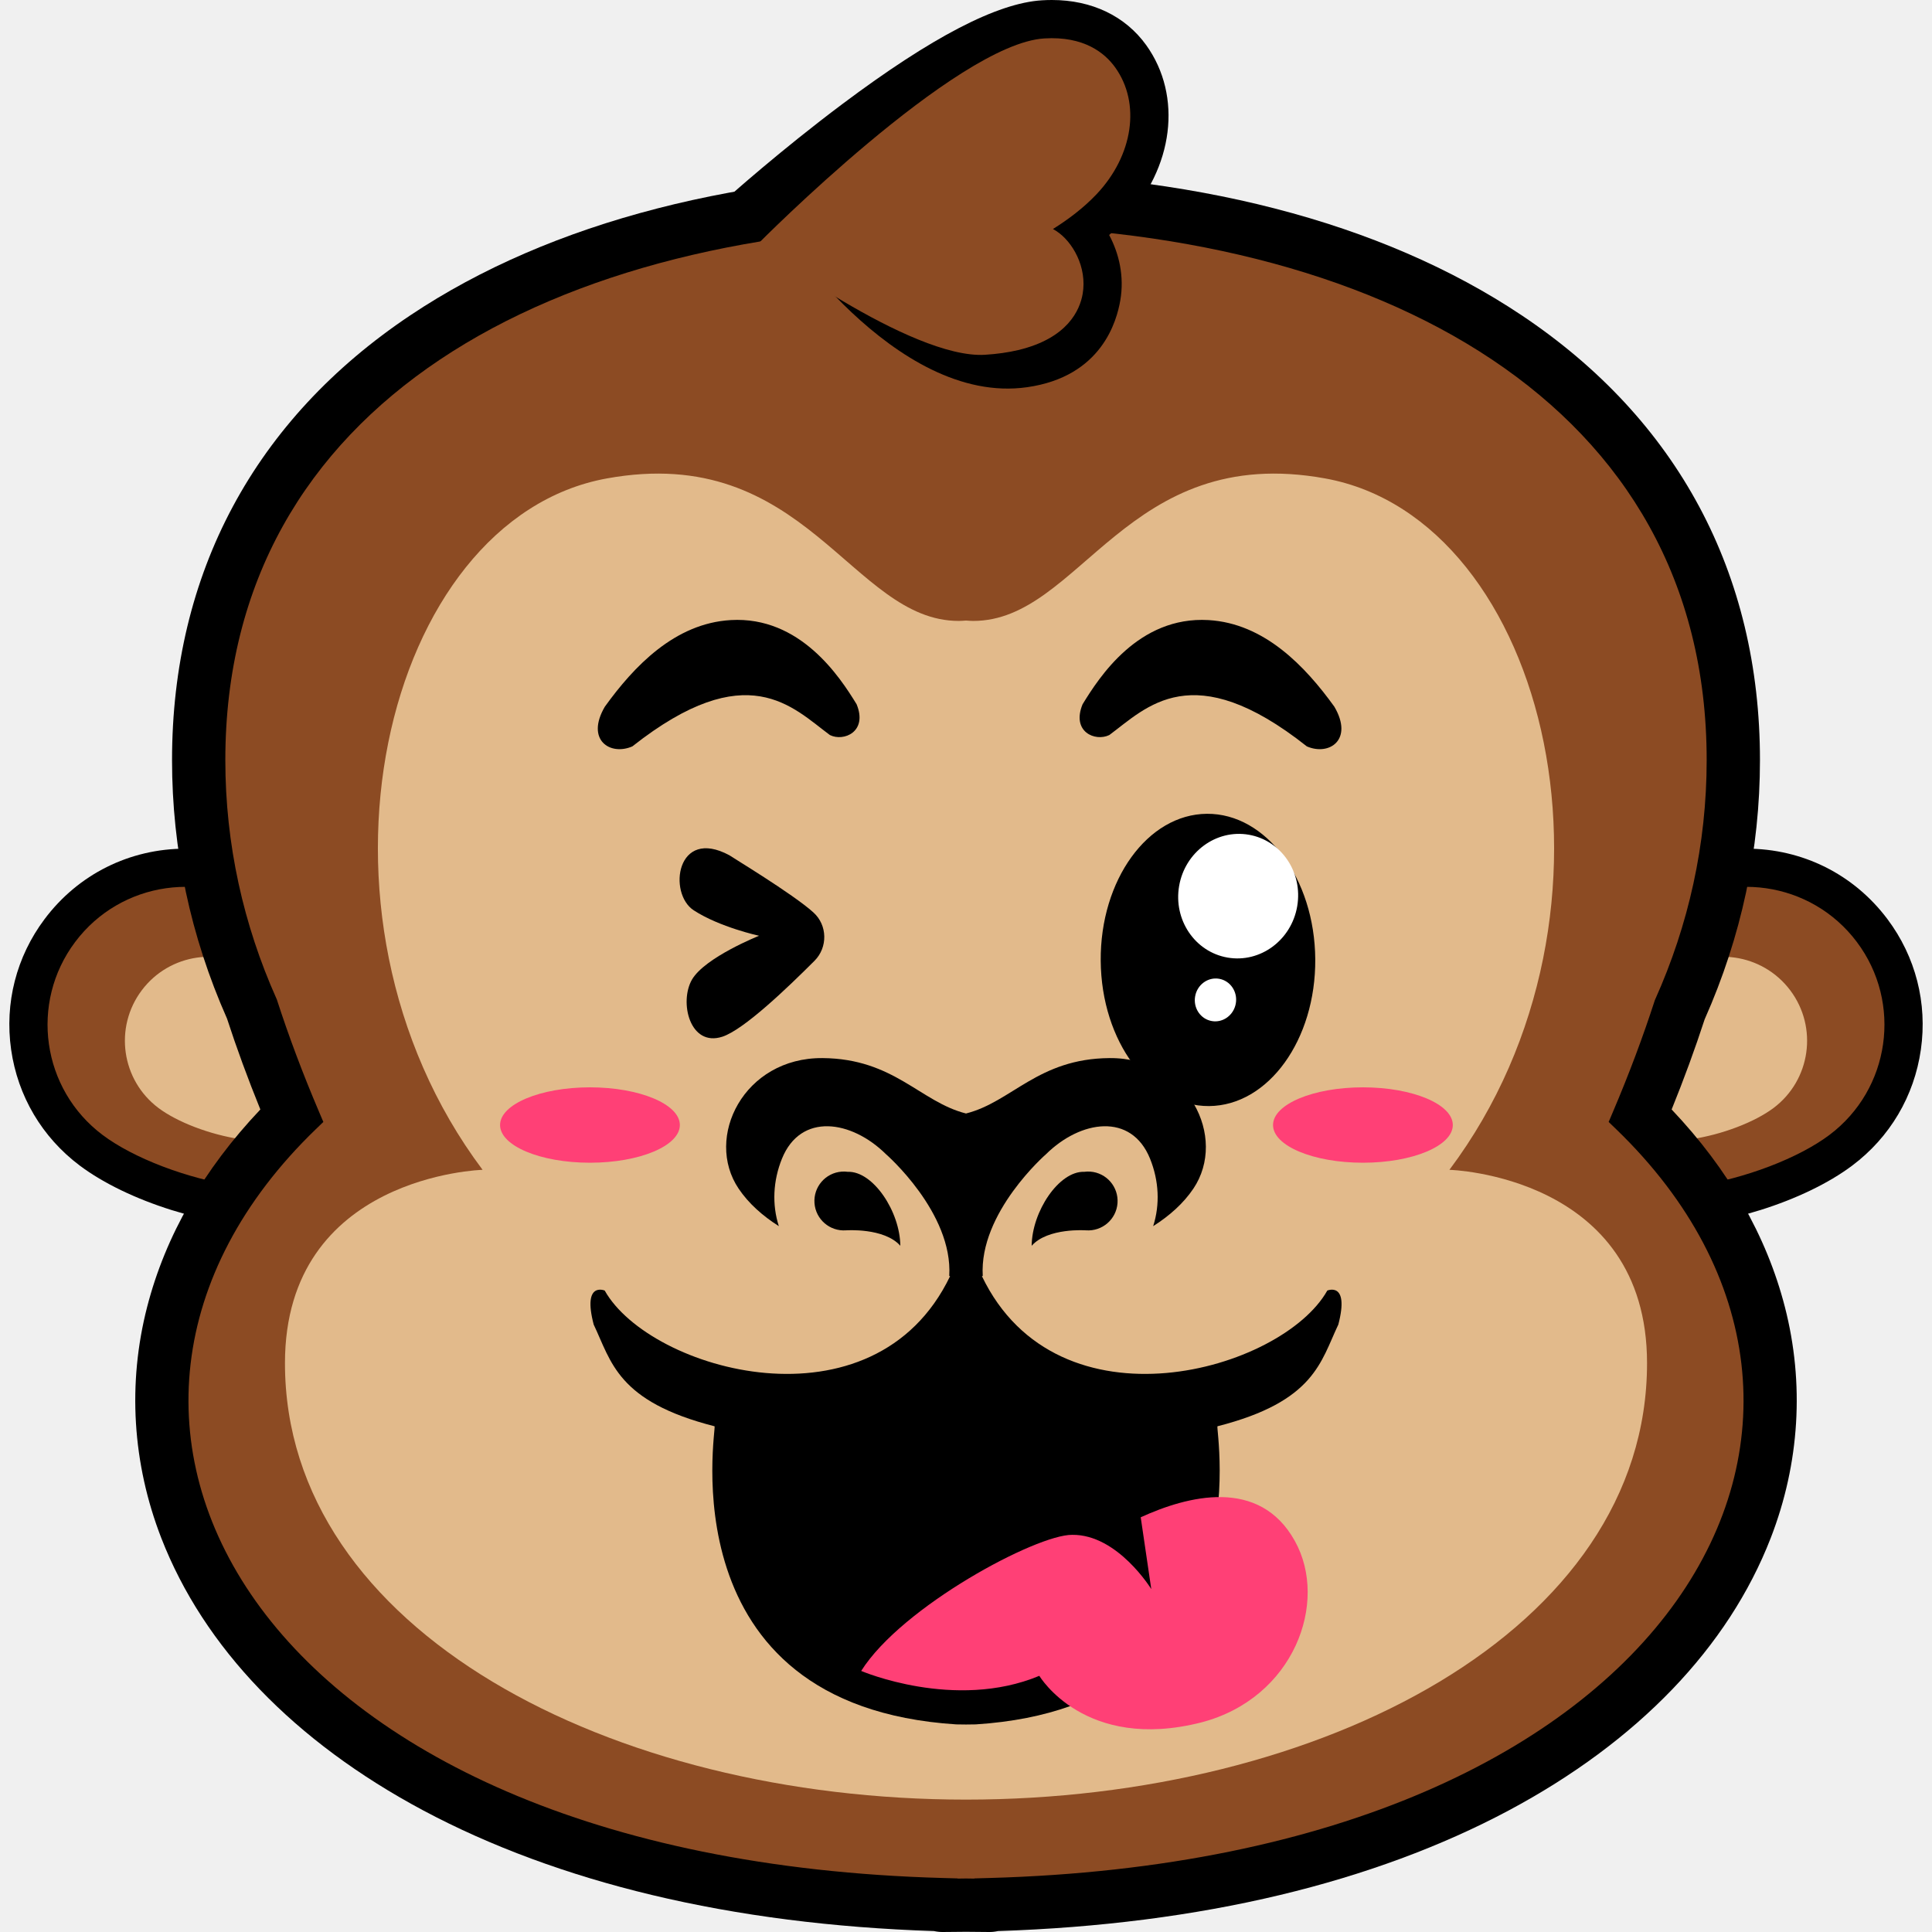
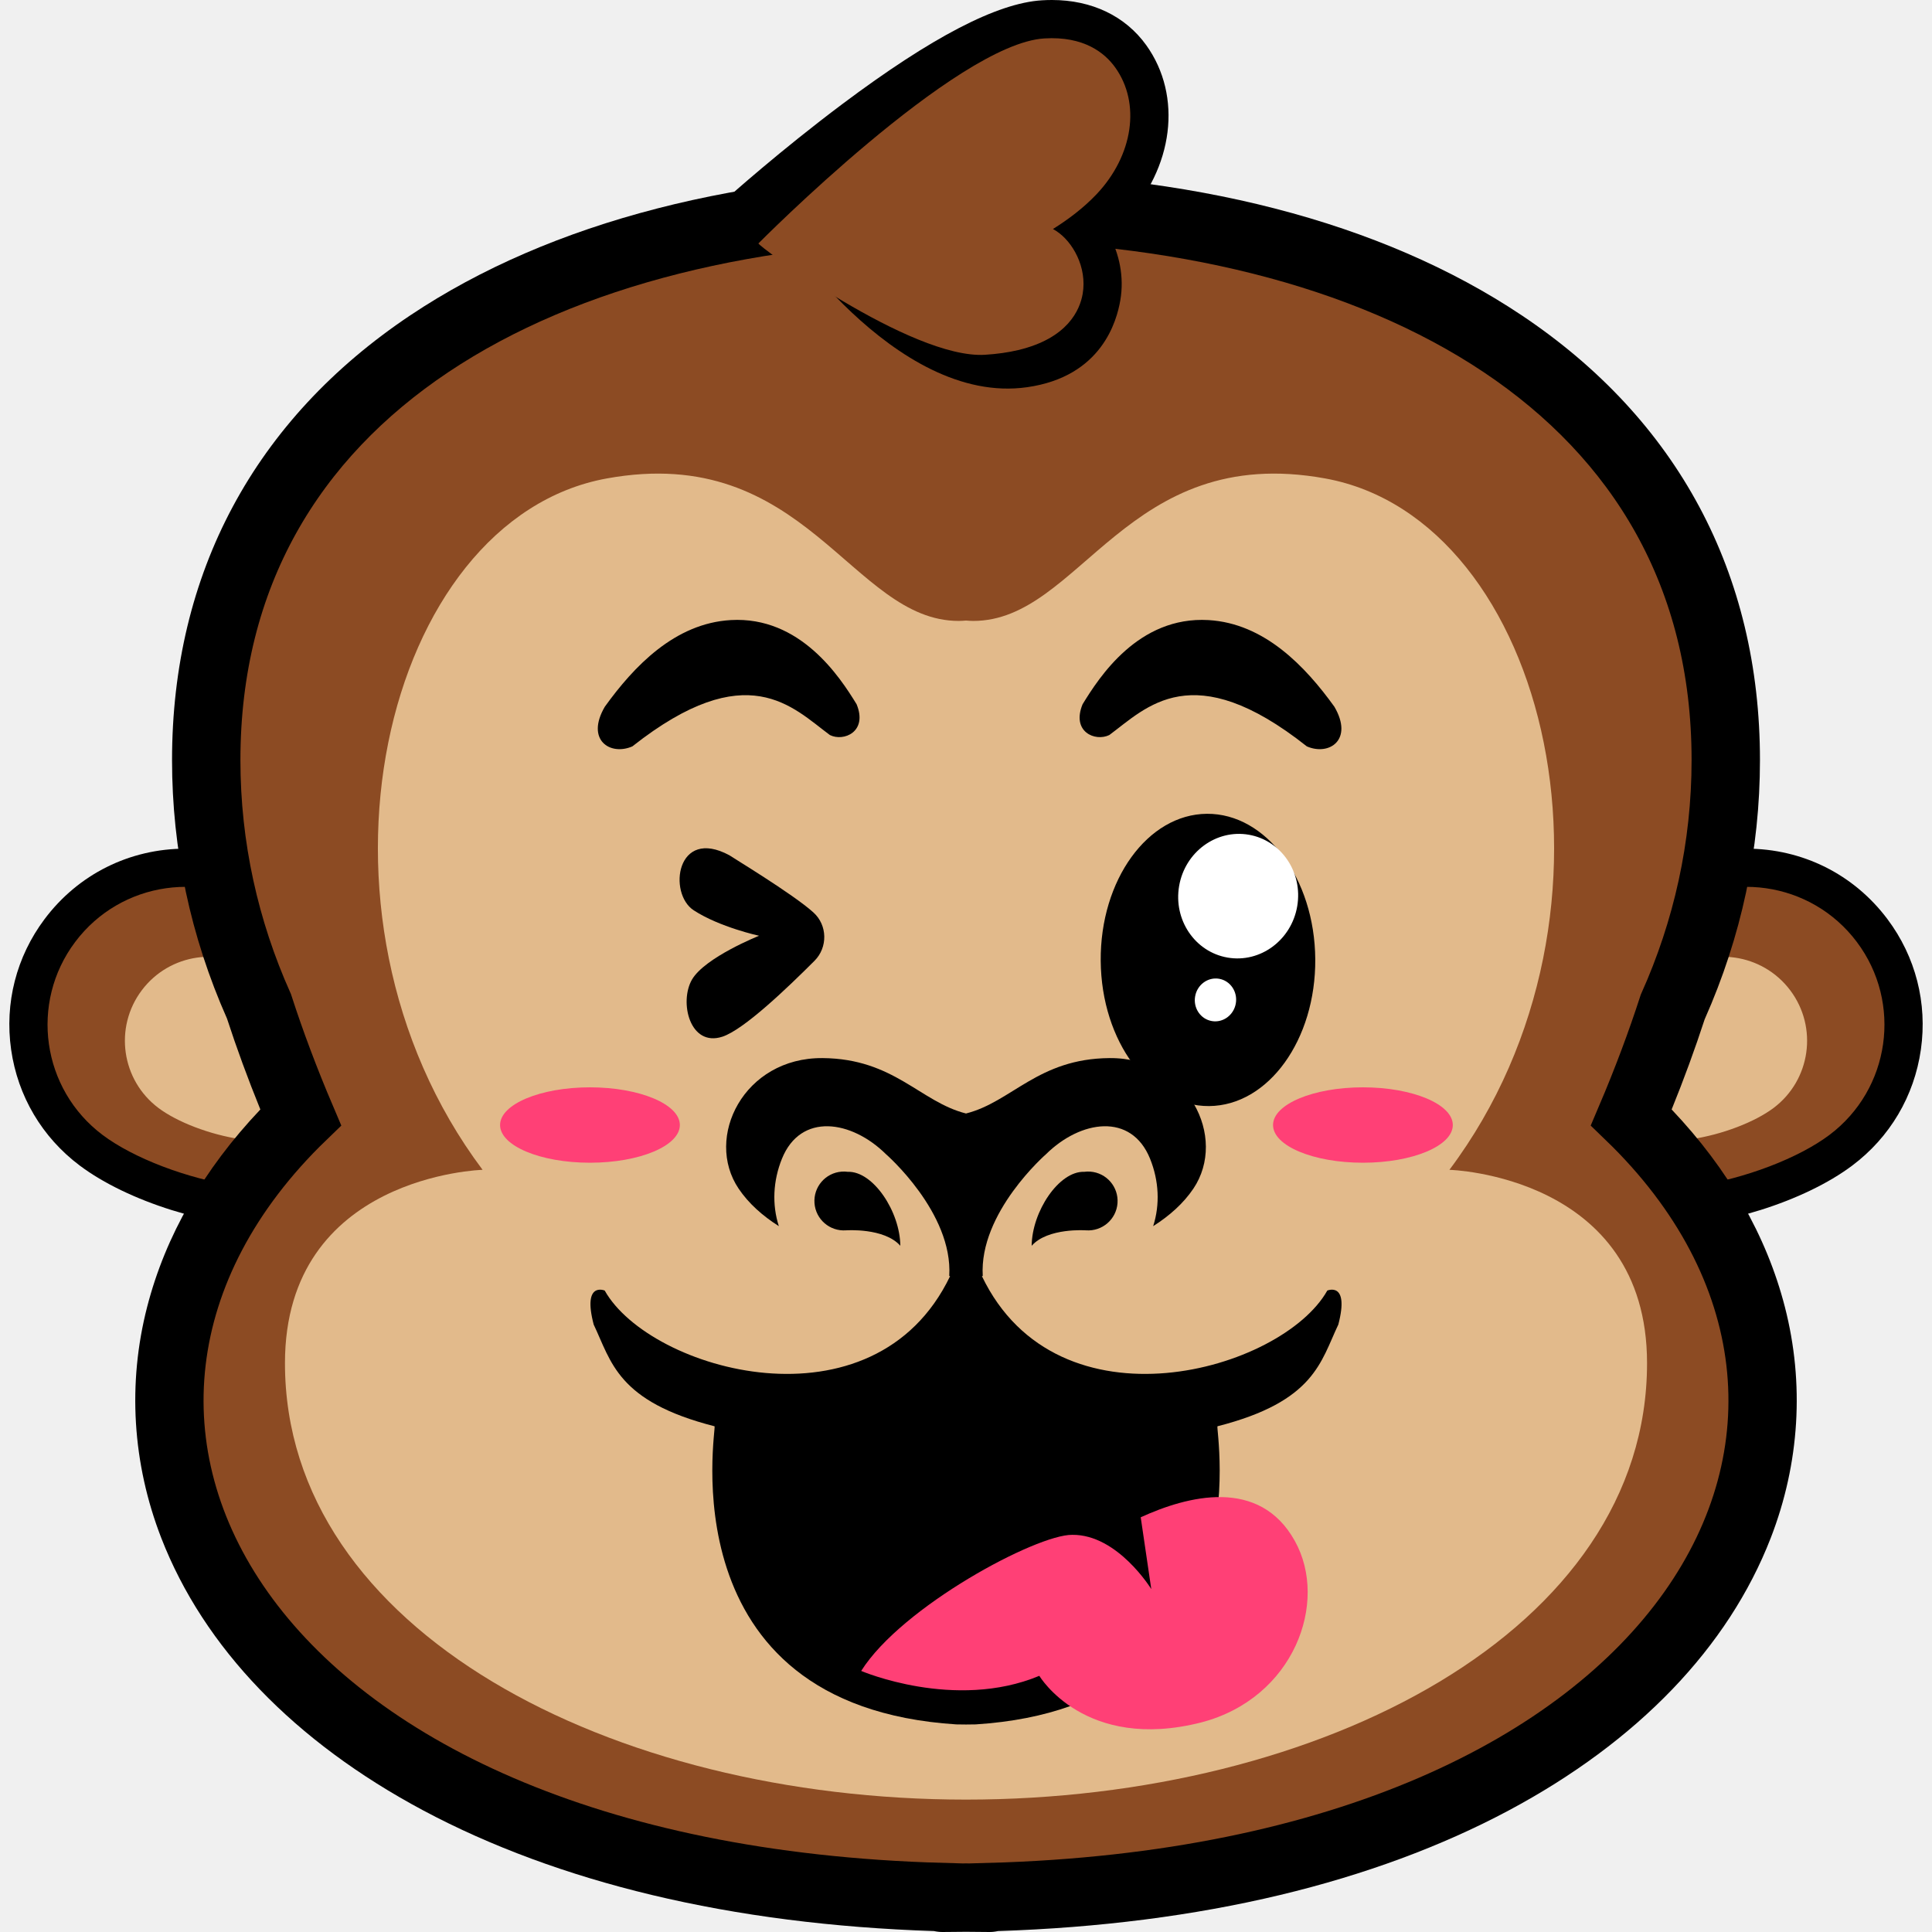
- <svg xmlns="http://www.w3.org/2000/svg" width="512" height="512" viewBox="0 0 512 512" fill="none">
+ <svg xmlns="http://www.w3.org/2000/svg" width="256" height="256" viewBox="0 0 256 256" fill="none">
  <g clip-path="url(#clip0_1101_2)">
-     <path d="M500.174 243.553C491.277 231.702 477.666 224.904 462.831 224.904H462.83C452.667 224.904 442.99 228.136 434.846 234.25C425.215 241.48 414.921 255.063 408.623 268.856C400.37 286.927 400.088 302.558 407.832 312.873C412.088 318.543 420.874 325.303 438.553 325.303C456.193 325.303 478.196 318.397 490.872 308.881C500.839 301.398 507.296 290.482 509.053 278.144C510.81 265.805 507.658 253.521 500.174 243.553Z" fill="black" />
-     <path d="M77.154 234.25C69.009 228.136 59.332 224.904 49.17 224.904C34.335 224.904 20.724 231.702 11.826 243.555C4.344 253.522 1.191 265.806 2.948 278.146C4.705 290.485 11.162 301.401 21.13 308.883C33.805 318.398 55.808 325.305 73.447 325.305C91.126 325.305 99.911 318.544 104.169 312.874C111.912 302.56 111.631 286.928 103.378 268.859C97.078 255.063 86.785 241.479 77.154 234.25Z" fill="black" />
-     <path d="M484.795 300.788C468.655 312.904 428.041 322.936 415.926 306.798C403.81 290.66 424.783 254.46 440.921 242.344C457.06 230.229 479.965 233.491 492.08 249.63C504.195 265.769 500.933 288.673 484.795 300.788Z" fill="#8C4B23" />
-     <path d="M470.001 293.632C460.165 301.017 435.412 307.131 428.029 297.295C420.646 287.458 433.427 265.397 443.262 258.014C453.098 250.63 467.057 252.618 474.441 262.454C481.823 272.291 479.836 286.249 470.001 293.632Z" fill="#E2BA8B" />
-     <path d="M27.205 300.788C43.343 312.904 83.959 322.936 96.074 306.798C108.189 290.66 87.217 254.46 71.078 242.344C54.938 230.229 32.034 233.491 19.919 249.63C7.805 265.768 11.066 288.673 27.205 300.788Z" fill="#8C4B23" />
-     <path d="M41.999 293.632C51.835 301.017 76.588 307.131 83.971 297.295C91.354 287.458 78.573 265.397 68.738 258.014C58.902 250.63 44.944 252.618 37.559 262.454C30.176 272.291 32.164 286.249 41.999 293.632Z" fill="#E2BA8B" />
-     <path d="M473.004 346.329C468.15 327.485 458.07 309.917 443.001 294.021C446.261 285.983 449.195 277.971 451.755 270.118C461.477 248.254 466.408 225.151 466.408 201.443C466.408 151.935 444.567 111.169 403.248 83.55C366.1 58.72 315.183 45.596 256 45.596C196.817 45.596 145.901 58.72 108.753 83.552C67.434 111.17 45.593 151.936 45.593 201.444C45.593 225.088 50.495 248.131 60.163 269.939C62.708 277.759 65.67 285.833 68.998 294.024C53.931 309.919 43.851 327.488 38.998 346.33C33.773 366.614 35.065 387.792 42.736 407.572C53.991 436.592 78.025 461.575 112.241 479.822C130.033 489.309 150.385 496.833 172.734 502.183C195.689 507.679 220.838 510.894 247.519 511.748C248.246 511.914 249.002 512.001 249.779 512.001C251.639 512.001 253.468 511.976 255.237 511.95L256 511.939L256.763 511.95C258.532 511.975 260.361 512.001 262.221 512.001C262.999 512.001 263.755 511.914 264.482 511.748C291.162 510.894 316.312 507.678 339.267 502.183C361.615 496.833 381.967 489.309 399.762 479.822C433.977 461.576 458.011 436.592 469.266 407.572C476.936 387.791 478.229 366.613 473.004 346.329Z" fill="black" />
-     <path d="M429.229 295.576L428.69 296.843L429.681 297.799C449.79 317.198 460.893 339.134 463.469 361.143C466.045 383.144 460.12 405.379 445.892 425.437C417.412 465.59 355.532 497.119 262.166 499.689L260.222 499.743V499.869C259.208 499.86 258.198 499.846 257.182 499.832C256.798 499.827 256.413 499.821 256.027 499.816L256.001 499.816L255.974 499.816C255.662 499.821 255.352 499.825 255.042 499.829C253.952 499.845 252.868 499.86 251.781 499.869V499.743L249.836 499.689C156.469 497.119 94.589 465.59 66.109 425.437C51.882 405.379 45.956 383.144 48.532 361.143C51.108 339.134 62.211 317.198 82.32 297.799L83.311 296.843L82.772 295.576C78.317 285.118 74.594 275.166 71.529 265.694L71.496 265.592L71.452 265.494C62.584 245.658 57.715 224.052 57.715 201.444C57.715 153.341 79.757 117.512 115.488 93.629C151.302 69.69 200.944 57.717 256 57.717C311.056 57.717 360.698 69.69 396.512 93.629C432.243 117.512 454.285 153.341 454.285 201.444C454.285 224.117 449.386 245.779 440.47 265.663L440.426 265.761L440.392 265.864C437.336 275.294 433.659 285.174 429.229 295.576Z" fill="#8C4B23" stroke="black" stroke-width="4" />
-     <path d="M384.111 310.014C435.375 241.674 410.47 137.592 351.224 126.797C298.437 117.179 286.448 164.551 257.937 164.551C257.284 164.551 256.643 164.502 256 164.454C255.357 164.502 254.716 164.551 254.064 164.551C225.553 164.551 213.564 117.179 160.777 126.797C101.531 137.593 76.625 241.674 127.89 310.014C127.89 310.014 75.518 311.43 75.518 361.258C75.518 432.122 161.953 476.915 256 476.915C350.046 476.915 436.483 432.121 436.483 361.258C436.483 311.431 384.111 310.014 384.111 310.014Z" fill="#E2BA8B" />
-     <path d="M351.748 342.012C339.776 363.31 280.381 380.241 260.21 338.18L260.442 338.165C259.405 321.361 277.217 305.864 277.217 305.864C286.389 296.823 299.811 294.788 304.776 307.069C307.141 312.918 307.44 319.22 305.602 324.946C309.891 322.218 313.593 318.952 316.249 315.014C325.394 301.451 314.887 280.246 294.025 280.404C275.063 280.547 268.151 292.025 256 295.086C243.851 292.026 236.938 280.547 217.976 280.404C197.114 280.247 186.606 301.451 195.752 315.014C198.408 318.952 202.109 322.217 206.399 324.946C204.562 319.22 204.86 312.918 207.226 307.069C212.19 294.787 225.613 296.823 234.784 305.864C234.784 305.864 252.597 321.362 251.559 338.165L251.792 338.18C231.619 380.241 172.225 363.31 160.254 342.012C160.254 342.012 154.315 339.477 157.335 351.024C162.021 360.842 163.55 371.402 189.363 377.978C190.01 378.145 176.098 452.02 253.419 456.981C254.09 457.025 257.914 457.025 258.585 456.981C335.906 452.021 321.993 378.145 322.641 377.978C348.454 371.402 349.982 360.842 354.669 351.024C357.686 339.478 351.748 342.012 351.748 342.012Z" fill="black" />
-     <path d="M319.842 215.666C335.542 215.549 348.398 232.793 348.557 254.182C348.714 275.57 336.116 293.003 320.415 293.119C304.715 293.234 291.858 275.99 291.701 254.602C291.543 233.214 304.143 215.783 319.842 215.666Z" fill="black" />
-     <path d="M312.479 234.798C314.026 225.806 322.286 219.721 330.927 221.208C339.569 222.694 345.321 231.188 343.773 240.18C342.228 249.172 333.968 255.257 325.327 253.77C316.685 252.283 310.933 243.789 312.479 234.798Z" fill="white" />
-     <path d="M316.72 264.062C317.251 260.966 320.099 258.874 323.075 259.385C326.052 259.898 328.036 262.822 327.504 265.915C326.972 269.01 324.127 271.104 321.148 270.591C318.169 270.079 316.187 267.156 316.72 264.062Z" fill="white" />
-     <path d="M320.258 164.328C301.699 163.255 291.294 179.454 286.894 186.641C283.89 193.936 290.221 196.617 293.976 194.795C303.845 187.499 315.967 173.769 346.327 197.799C352.226 200.372 358.771 196.082 353.621 187.286C345.897 176.557 335.063 165.186 320.258 164.328Z" fill="black" />
-     <path d="M160.286 187.285C155.136 196.081 161.681 200.372 167.581 197.798C198.048 173.768 210.063 187.499 219.932 194.794C223.58 196.617 230.016 193.935 227.012 186.64C222.613 179.452 212.1 163.254 193.649 164.327C178.844 165.186 168.009 176.557 160.286 187.285Z" fill="black" />
-     <path d="M287.326 310.544C287.852 310.475 288.389 310.452 288.943 310.493C293.237 310.81 296.466 314.546 296.153 318.842C295.838 323.137 292.099 326.364 287.804 326.052C287.804 326.052 277.671 325.309 273.404 330.143C273.482 321.073 280.626 310.318 287.326 310.544Z" fill="black" />
-     <path d="M238.596 330.143C234.33 325.309 224.197 326.052 224.197 326.052C219.901 326.364 216.163 323.137 215.847 318.842C215.535 314.546 218.762 310.809 223.058 310.493C223.611 310.452 224.148 310.474 224.674 310.544C231.373 310.318 238.518 321.073 238.596 330.143Z" fill="black" />
-     <path d="M297.981 58.396C311.047 44.546 313.428 25.464 303.775 11.985C298.227 4.253 289.343 0 278.753 0H278.751C277.893 0 277.012 0.027 276.13 0.082C264.251 0.815 246.962 9.797 223.274 27.543C206.714 39.948 193.287 51.984 192.723 52.491C189.711 55.197 191.554 60.965 191.554 60.965L205.624 59.161C205.624 59.161 236.889 107.623 272.182 102.616C292.044 99.798 295.963 84.982 296.89 79.61C297.979 73.312 296.594 67.241 293.934 62.273C295.383 61.009 296.733 59.715 297.981 58.396Z" fill="black" />
-     <path d="M261.028 94.02C241.509 95.225 200.462 64.924 201 64.5C201 64.5 253.345 11.628 276.75 10.184C287.26 9.538 292.768 14.009 295.545 17.878C302.34 27.368 300.319 41.17 290.624 51.445C287.147 55.123 283.023 58.203 279.047 60.686L279.943 61.232C284.238 64.019 288.142 70.804 286.915 77.89C286.188 82.103 283.002 89.639 269.835 92.771C267.185 93.401 264.221 93.822 261.028 94.02Z" fill="#8C4B23" />
-     <path d="M361.189 308.134C374.345 308.134 385.01 303.661 385.01 298.144C385.01 292.627 374.345 288.155 361.189 288.155C348.032 288.155 337.367 292.627 337.367 298.144C337.367 303.661 348.032 308.134 361.189 308.134Z" fill="#FF4076" />
-     <path d="M156.347 308.134C169.503 308.134 180.168 303.661 180.168 298.144C180.168 292.627 169.503 288.155 156.347 288.155C143.191 288.155 132.525 292.627 132.525 298.144C132.525 303.661 143.191 308.134 156.347 308.134Z" fill="#FF4076" />
-     <path d="M228.224 442.815C228.224 442.815 253.031 453.446 275.433 444.11C275.433 444.11 287.432 464.331 318.364 456.457C342.929 450.043 352.178 424.609 343.169 408.413C333.743 391.354 314.597 396.466 302.302 402.096L305.101 421.127C305.101 421.127 296.199 406.604 284.149 406.749C274.717 406.626 238.993 425.718 228.224 442.815Z" fill="#FF4076" />
-     <path d="M215.566 241.814C219.307 245.181 219.401 251.074 215.846 254.627C208.644 261.829 197.139 272.866 191.434 274.737C182.829 277.542 179.929 265.571 183.391 259.584C186.851 253.692 201.162 247.987 201.162 247.987C201.162 247.987 190.78 245.742 183.858 241.252C176.937 236.762 179.275 219.084 193.304 226.66C193.305 226.754 210.235 236.949 215.566 241.814Z" fill="black" />
+     <path d="M250.087 121.777C245.639 115.851 238.833 112.452 231.415 112.452H231.415C226.334 112.452 221.495 114.068 217.423 117.125C212.608 120.74 207.461 127.532 204.311 134.428C200.185 143.463 200.044 151.279 203.916 156.436C206.044 159.272 210.437 162.652 219.277 162.652C228.097 162.652 239.098 159.198 245.436 154.44C250.419 150.699 253.648 145.241 254.527 139.072C255.405 132.902 253.829 126.76 250.087 121.777Z" fill="black" />
+     <path d="M38.577 117.125C34.504 114.068 29.666 112.452 24.585 112.452C17.167 112.452 10.362 115.851 5.913 121.777C2.172 126.761 0.595 132.903 1.474 139.073C2.352 145.243 5.581 150.701 10.565 154.441C16.903 159.199 27.904 162.653 36.724 162.653C45.563 162.653 49.955 159.272 52.084 156.437C55.956 151.28 55.816 143.464 51.689 134.429C48.539 127.532 43.392 120.739 38.577 117.125Z" fill="black" />
+     <path d="M242.397 150.394C234.328 156.452 214.021 161.468 207.963 153.399C201.905 145.33 212.392 127.23 220.461 121.172C228.53 115.115 239.982 116.746 246.04 124.815C252.098 132.885 250.467 144.336 242.397 150.394Z" fill="#8C4B23" />
+     <path d="M235 146.816C230.082 150.508 217.706 153.565 214.014 148.647C210.323 143.729 216.713 132.698 221.631 129.007C226.549 125.315 233.529 126.309 237.22 131.227C240.912 136.145 239.918 143.124 235 146.816Z" fill="#E2BA8B" />
+     <path d="M13.603 150.394C21.672 156.452 41.979 161.468 48.037 153.399C54.094 145.33 43.608 127.23 35.539 121.172C27.469 115.115 16.017 116.746 9.96 124.815C3.902 132.884 5.533 144.336 13.603 150.394Z" fill="#8C4B23" />
+     <path d="M21 146.816C25.918 150.508 38.294 153.565 41.986 148.647C45.677 143.729 39.287 132.698 34.369 129.007C29.451 125.315 22.472 126.309 18.78 131.227C15.088 136.145 16.082 143.124 21 146.816Z" fill="#E2BA8B" />
+     <path d="M236.502 173.165C234.075 163.743 229.035 154.959 221.501 147.01C223.131 142.992 224.598 138.985 225.878 135.059C230.738 124.127 233.204 112.576 233.204 100.722C233.204 75.968 222.284 55.585 201.624 41.775C183.05 29.36 157.591 22.798 128 22.798C98.409 22.798 72.95 29.36 54.376 41.776C33.717 55.585 22.797 75.968 22.797 100.722C22.797 112.544 25.248 124.066 30.081 134.97C31.354 138.88 32.835 142.916 34.499 147.012C26.966 154.96 21.925 163.744 19.499 173.165C16.887 183.307 17.533 193.896 21.368 203.786C26.995 218.296 39.012 230.788 56.12 239.911C65.016 244.655 75.193 248.417 86.367 251.092C97.844 253.84 110.419 255.447 123.76 255.874C124.123 255.957 124.501 256 124.89 256C125.819 256 126.734 255.988 127.618 255.975L128 255.97L128.382 255.975C129.266 255.987 130.181 256 131.111 256C131.499 256 131.877 255.957 132.241 255.874C145.581 255.447 158.156 253.839 169.634 251.092C180.807 248.417 190.984 244.655 199.881 239.911C216.989 230.788 229.006 218.296 234.633 203.786C238.468 193.895 239.115 183.307 236.502 173.165Z" fill="black" />
+     <mask id="path-8-inside-1_1101_2" fill="white">
+       <path d="M215.535 148.18C217.761 142.952 219.61 137.984 221.147 133.241C225.661 123.175 228.143 112.205 228.143 100.722C228.143 51.903 183.307 27.859 128 27.859C72.693 27.859 27.857 51.903 27.857 100.722C27.857 112.172 30.324 123.113 34.813 133.155C36.356 137.921 38.227 142.926 40.466 148.18C-0.315 187.52 31.166 248.264 124.89 250.844V250.939C125.938 250.939 126.968 250.922 128.001 250.908C129.033 250.922 130.064 250.939 131.111 250.939V250.844C224.834 248.264 256.316 187.52 215.535 148.18Z" />
+     </mask>
+     <path d="M215.535 148.18C217.761 142.952 219.61 137.984 221.147 133.241C225.661 123.175 228.143 112.205 228.143 100.722C228.143 51.903 183.307 27.859 128 27.859C72.693 27.859 27.857 51.903 27.857 100.722C27.857 112.172 30.324 123.113 34.813 133.155C36.356 137.921 38.227 142.926 40.466 148.18C-0.315 187.52 31.166 248.264 124.89 250.844V250.939C125.938 250.939 126.968 250.922 128.001 250.908C129.033 250.922 130.064 250.939 131.111 250.939V250.844C224.834 248.264 256.316 187.52 215.535 148.18Z" fill="#8C4B23" stroke="black" stroke-width="8" mask="url(#path-8-inside-1_1101_2)" />
+     <path d="M192.056 155.007C217.687 120.837 205.235 68.796 175.612 63.399C149.219 58.59 143.224 82.276 128.969 82.276C128.642 82.276 128.321 82.251 128 82.227C127.679 82.251 127.358 82.276 127.032 82.276C112.777 82.276 106.782 58.59 80.388 63.399C50.766 68.796 38.312 120.837 63.945 155.007C63.945 155.007 37.759 155.715 37.759 180.629C37.759 216.061 80.976 238.457 128 238.457C175.023 238.457 218.242 216.061 218.242 180.629C218.242 155.716 192.056 155.007 192.056 155.007Z" fill="#E2BA8B" />
+     <path d="M175.874 171.006C169.888 181.655 140.19 190.121 130.105 169.09L130.221 169.083C129.702 160.681 138.609 152.932 138.609 152.932C143.194 148.412 149.905 147.394 152.388 153.535C153.571 156.459 153.72 159.61 152.801 162.473C154.946 161.109 156.796 159.476 158.125 157.507C162.697 150.725 157.444 140.123 147.013 140.202C137.532 140.274 134.075 146.012 128 147.543C121.925 146.013 118.469 140.274 108.988 140.202C98.557 140.123 93.303 150.725 97.876 157.507C99.204 159.476 101.054 161.109 103.2 162.473C102.281 159.61 102.43 156.459 103.613 153.535C106.095 147.393 112.807 148.412 117.392 152.932C117.392 152.932 126.299 160.681 125.779 169.083L125.896 169.09C115.81 190.121 86.112 181.655 80.127 171.006C80.127 171.006 77.158 169.739 78.667 175.512C81.01 180.421 81.775 185.701 94.681 188.989C95.005 189.073 88.049 226.01 126.71 228.491C127.045 228.512 128.957 228.512 129.292 228.491C167.953 226.01 160.997 189.073 161.321 188.989C174.227 185.701 174.991 180.421 177.334 175.512C178.843 169.739 175.874 171.006 175.874 171.006Z" fill="black" />
+     <path d="M159.921 107.833C167.771 107.775 174.199 116.396 174.279 127.091C174.357 137.785 168.058 146.501 160.208 146.56C152.358 146.617 145.929 137.995 145.85 127.301C145.771 116.607 152.072 107.892 159.921 107.833Z" fill="black" />
+     <path d="M156.24 117.399C157.013 112.903 161.143 109.861 165.464 110.604C169.784 111.347 172.66 115.594 171.887 120.09C171.114 124.586 166.984 127.628 162.664 126.885C158.342 126.142 155.466 121.895 156.24 117.399Z" fill="white" />
+     <path d="M158.36 132.031C158.626 130.483 160.049 129.437 161.538 129.692C163.026 129.949 164.018 131.411 163.752 132.958C163.486 134.505 162.063 135.552 160.574 135.296C159.085 135.04 158.093 133.578 158.36 132.031Z" fill="white" />
+     <path d="M160.129 82.164C150.85 81.627 145.647 89.727 143.447 93.32C141.945 96.968 145.11 98.309 146.988 97.397C151.922 93.75 157.984 86.884 173.163 98.899C176.113 100.186 179.385 98.041 176.811 93.643C172.949 88.278 167.531 82.593 160.129 82.164Z" fill="black" />
+     <path d="M80.143 93.642C77.568 98.04 80.84 100.186 83.791 98.899C99.024 86.884 105.031 93.75 109.966 97.397C111.79 98.309 115.008 96.968 113.506 93.32C111.307 89.726 106.05 81.627 96.825 82.163C89.422 82.593 84.005 88.279 80.143 93.642Z" fill="black" />
+     <path d="M143.663 155.272C143.926 155.237 144.194 155.226 144.471 155.247C146.618 155.405 148.233 157.273 148.076 159.421C147.919 161.569 146.05 163.182 143.902 163.026C143.902 163.026 138.835 162.655 136.702 165.072C136.741 160.536 140.313 155.159 143.663 155.272Z" fill="black" />
+     <path d="M119.298 165.072C117.165 162.655 112.099 163.026 112.099 163.026C109.95 163.182 108.081 161.569 107.924 159.421C107.768 157.273 109.381 155.404 111.529 155.247C111.806 155.226 112.074 155.237 112.337 155.272C115.687 155.159 119.259 160.536 119.298 165.072Z" fill="black" />
+     <path d="M148.99 29.198C155.524 22.273 156.714 12.732 151.888 5.992C149.113 2.126 144.672 0 139.377 0H139.376C138.947 0 138.506 0.014 138.065 0.041C132.125 0.407 123.481 4.899 111.637 13.771C103.357 19.974 96.644 25.992 96.362 26.245C94.856 27.599 95.777 30.483 95.777 30.483L102.812 29.581C102.812 29.581 118.445 53.811 136.091 51.308C146.022 49.899 147.981 42.491 148.445 39.805C148.989 36.656 148.297 33.621 146.967 31.136C147.691 30.504 148.366 29.858 148.99 29.198Z" fill="black" />
+     <path d="M130.514 47.01C120.755 47.613 100.231 32.462 100.5 32.25C100.5 32.25 126.673 5.814 138.375 5.092C143.63 4.769 146.384 7.004 147.772 8.939C151.17 13.684 150.159 20.585 145.312 25.723C143.573 27.562 141.511 29.102 139.524 30.343L139.971 30.616C142.119 32.009 144.071 35.402 143.458 38.945C143.094 41.052 141.501 44.82 134.917 46.386C133.592 46.701 132.111 46.911 130.514 47.01Z" fill="#8C4B23" />
+     <path d="M180.594 154.067C187.172 154.067 192.505 151.831 192.505 149.072C192.505 146.314 187.172 144.077 180.594 144.077C174.016 144.077 168.684 146.314 168.684 149.072C168.684 151.831 174.016 154.067 180.594 154.067Z" fill="#FF4076" />
+     <path d="M78.173 154.067C84.751 154.067 90.084 151.831 90.084 149.072C90.084 146.314 84.751 144.077 78.173 144.077C71.595 144.077 66.263 146.314 66.263 149.072C66.263 151.831 71.595 154.067 78.173 154.067Z" fill="#FF4076" />
+     <path d="M114.112 221.407C114.112 221.407 126.516 226.723 137.716 222.055C137.716 222.055 143.716 232.166 159.182 228.228C171.464 225.022 176.089 212.304 171.584 204.206C166.871 195.677 157.298 198.233 151.151 201.048L152.551 210.563C152.551 210.563 148.1 203.302 142.075 203.374C137.359 203.313 119.497 212.859 114.112 221.407Z" fill="#FF4076" />
+     <path d="M107.783 120.907C109.653 122.591 109.7 125.537 107.923 127.314C104.322 130.915 98.57 136.433 95.717 137.368C91.414 138.771 89.965 132.786 91.695 129.792C93.425 126.846 100.581 123.993 100.581 123.993C100.581 123.993 95.39 122.871 91.929 120.626C88.469 118.381 89.638 109.542 96.652 113.33C96.653 113.377 105.117 118.475 107.783 120.907Z" fill="black" />
  </g>
  <defs>
    <clipPath id="clip0_1101_2">
-       <rect width="512" height="512" fill="white" />
+       <rect width="256" height="256" fill="white" />
    </clipPath>
  </defs>
</svg>
